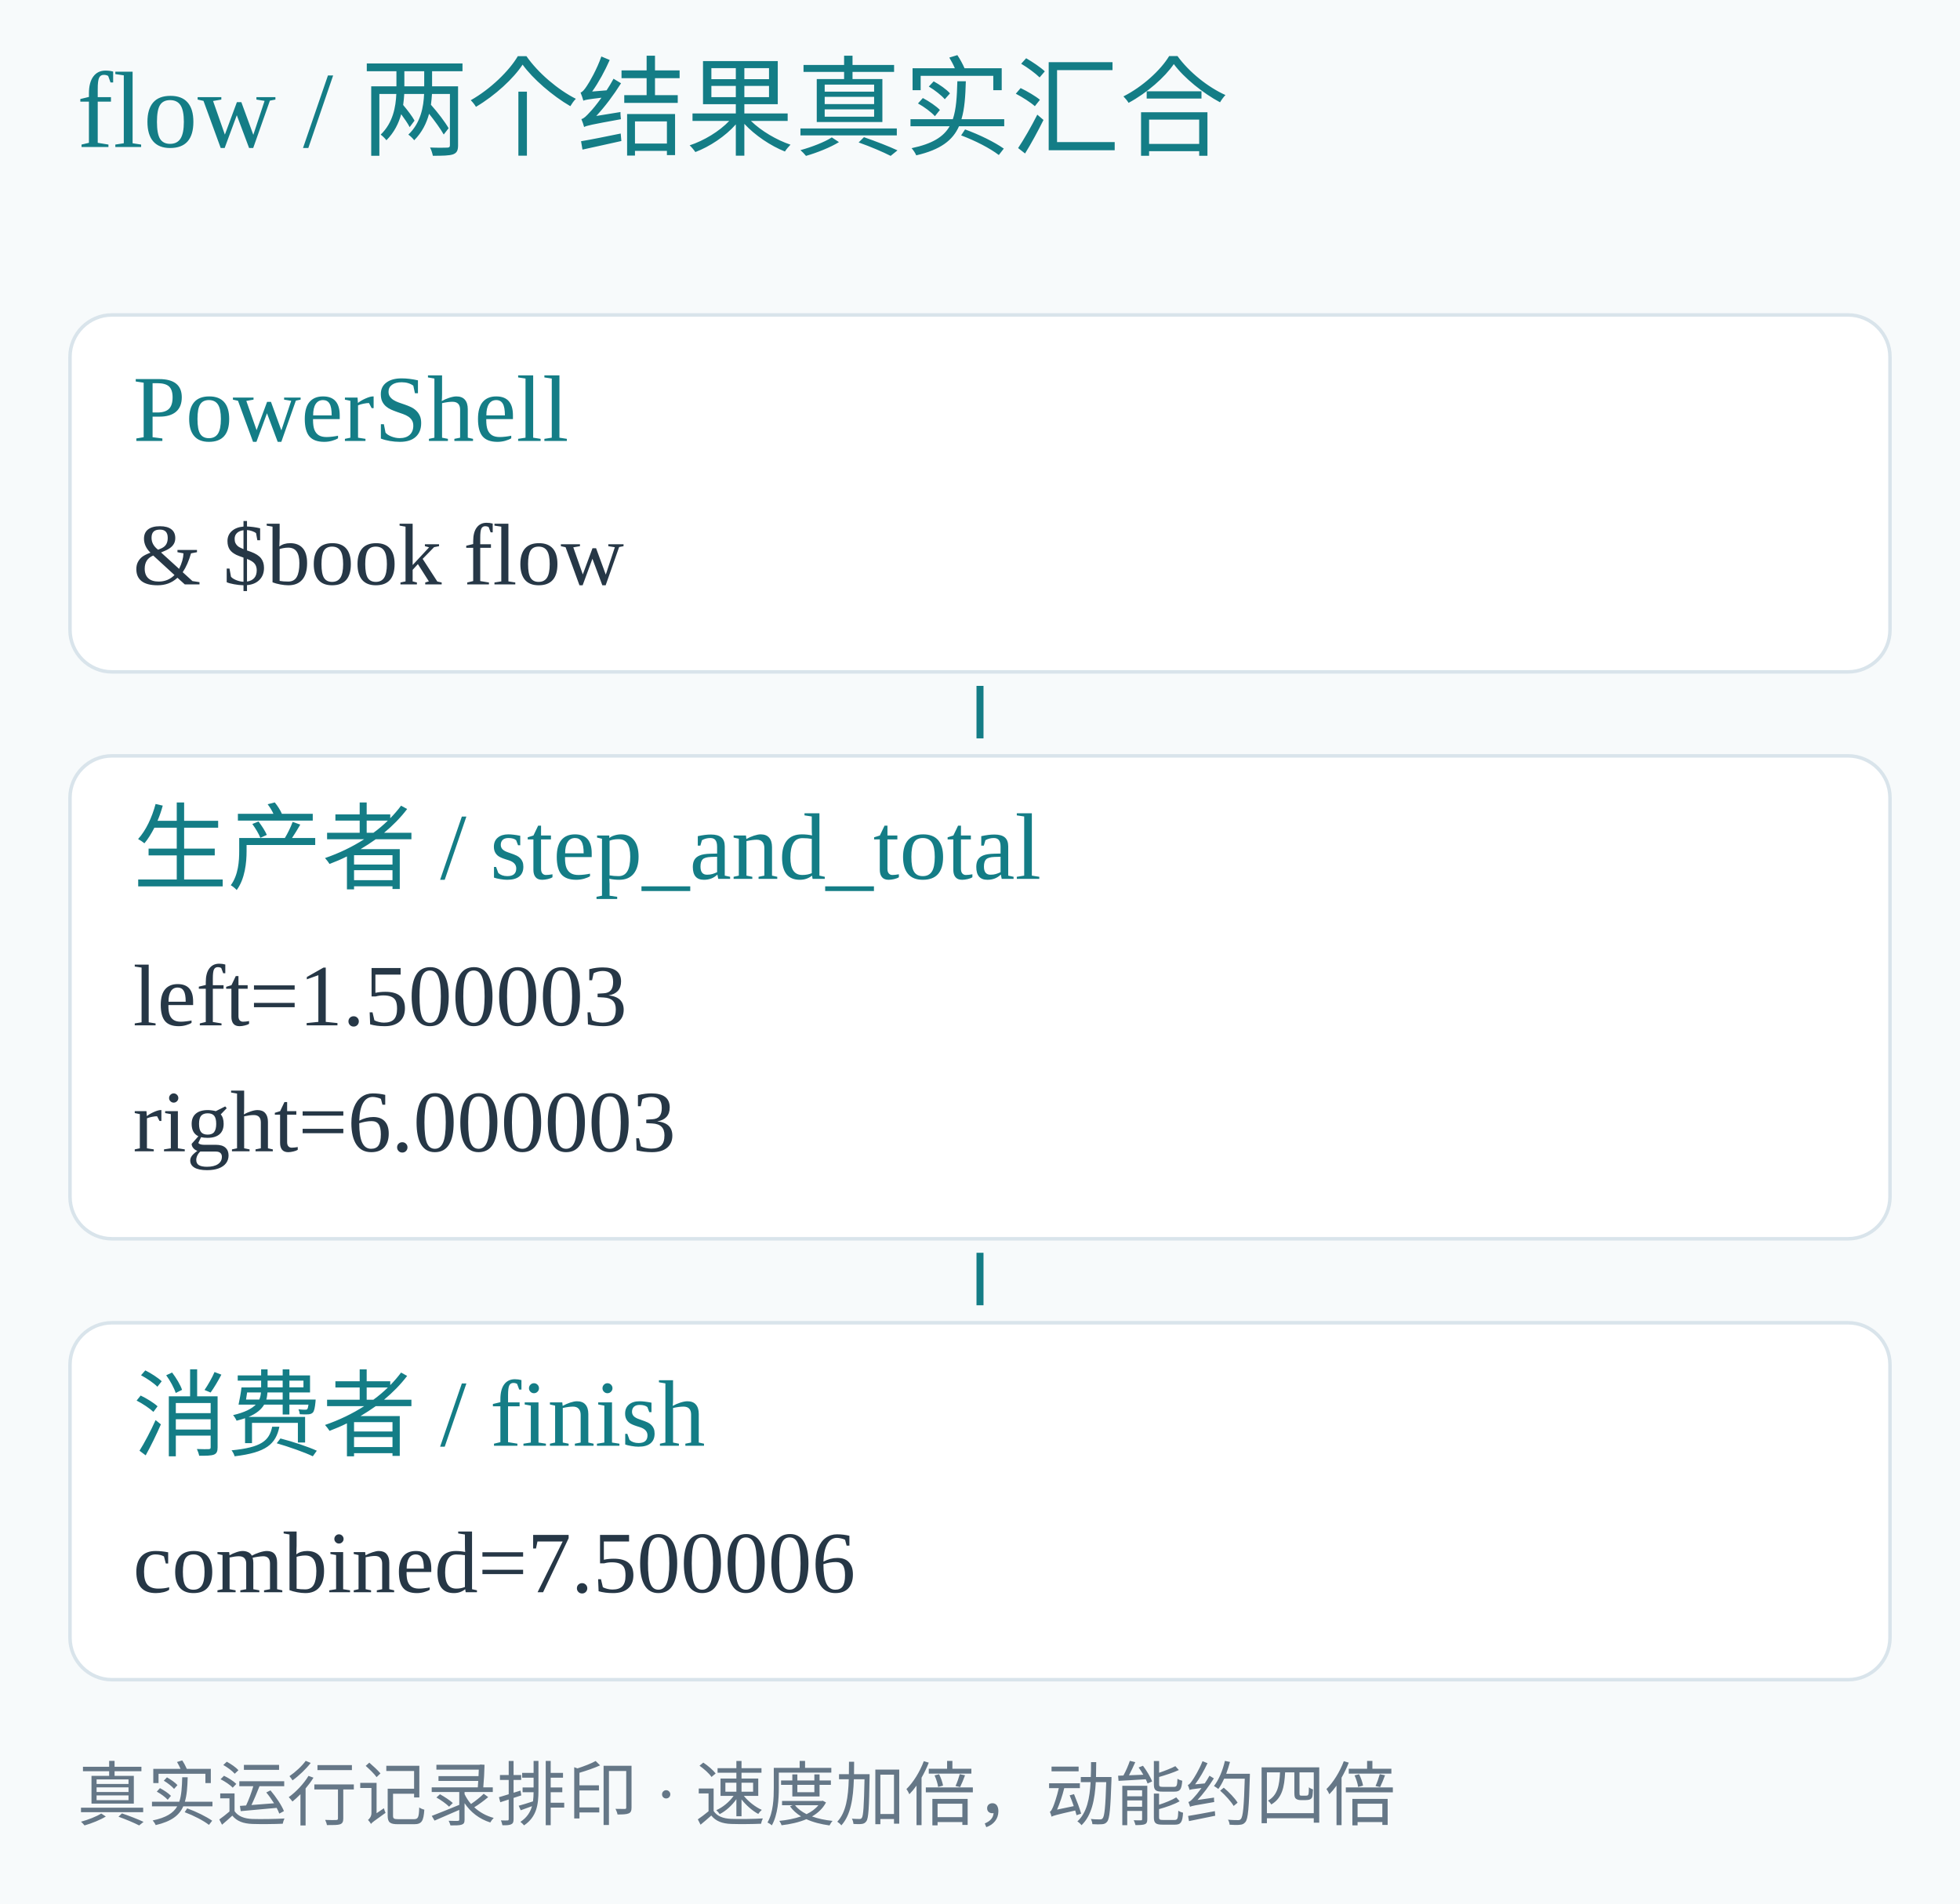
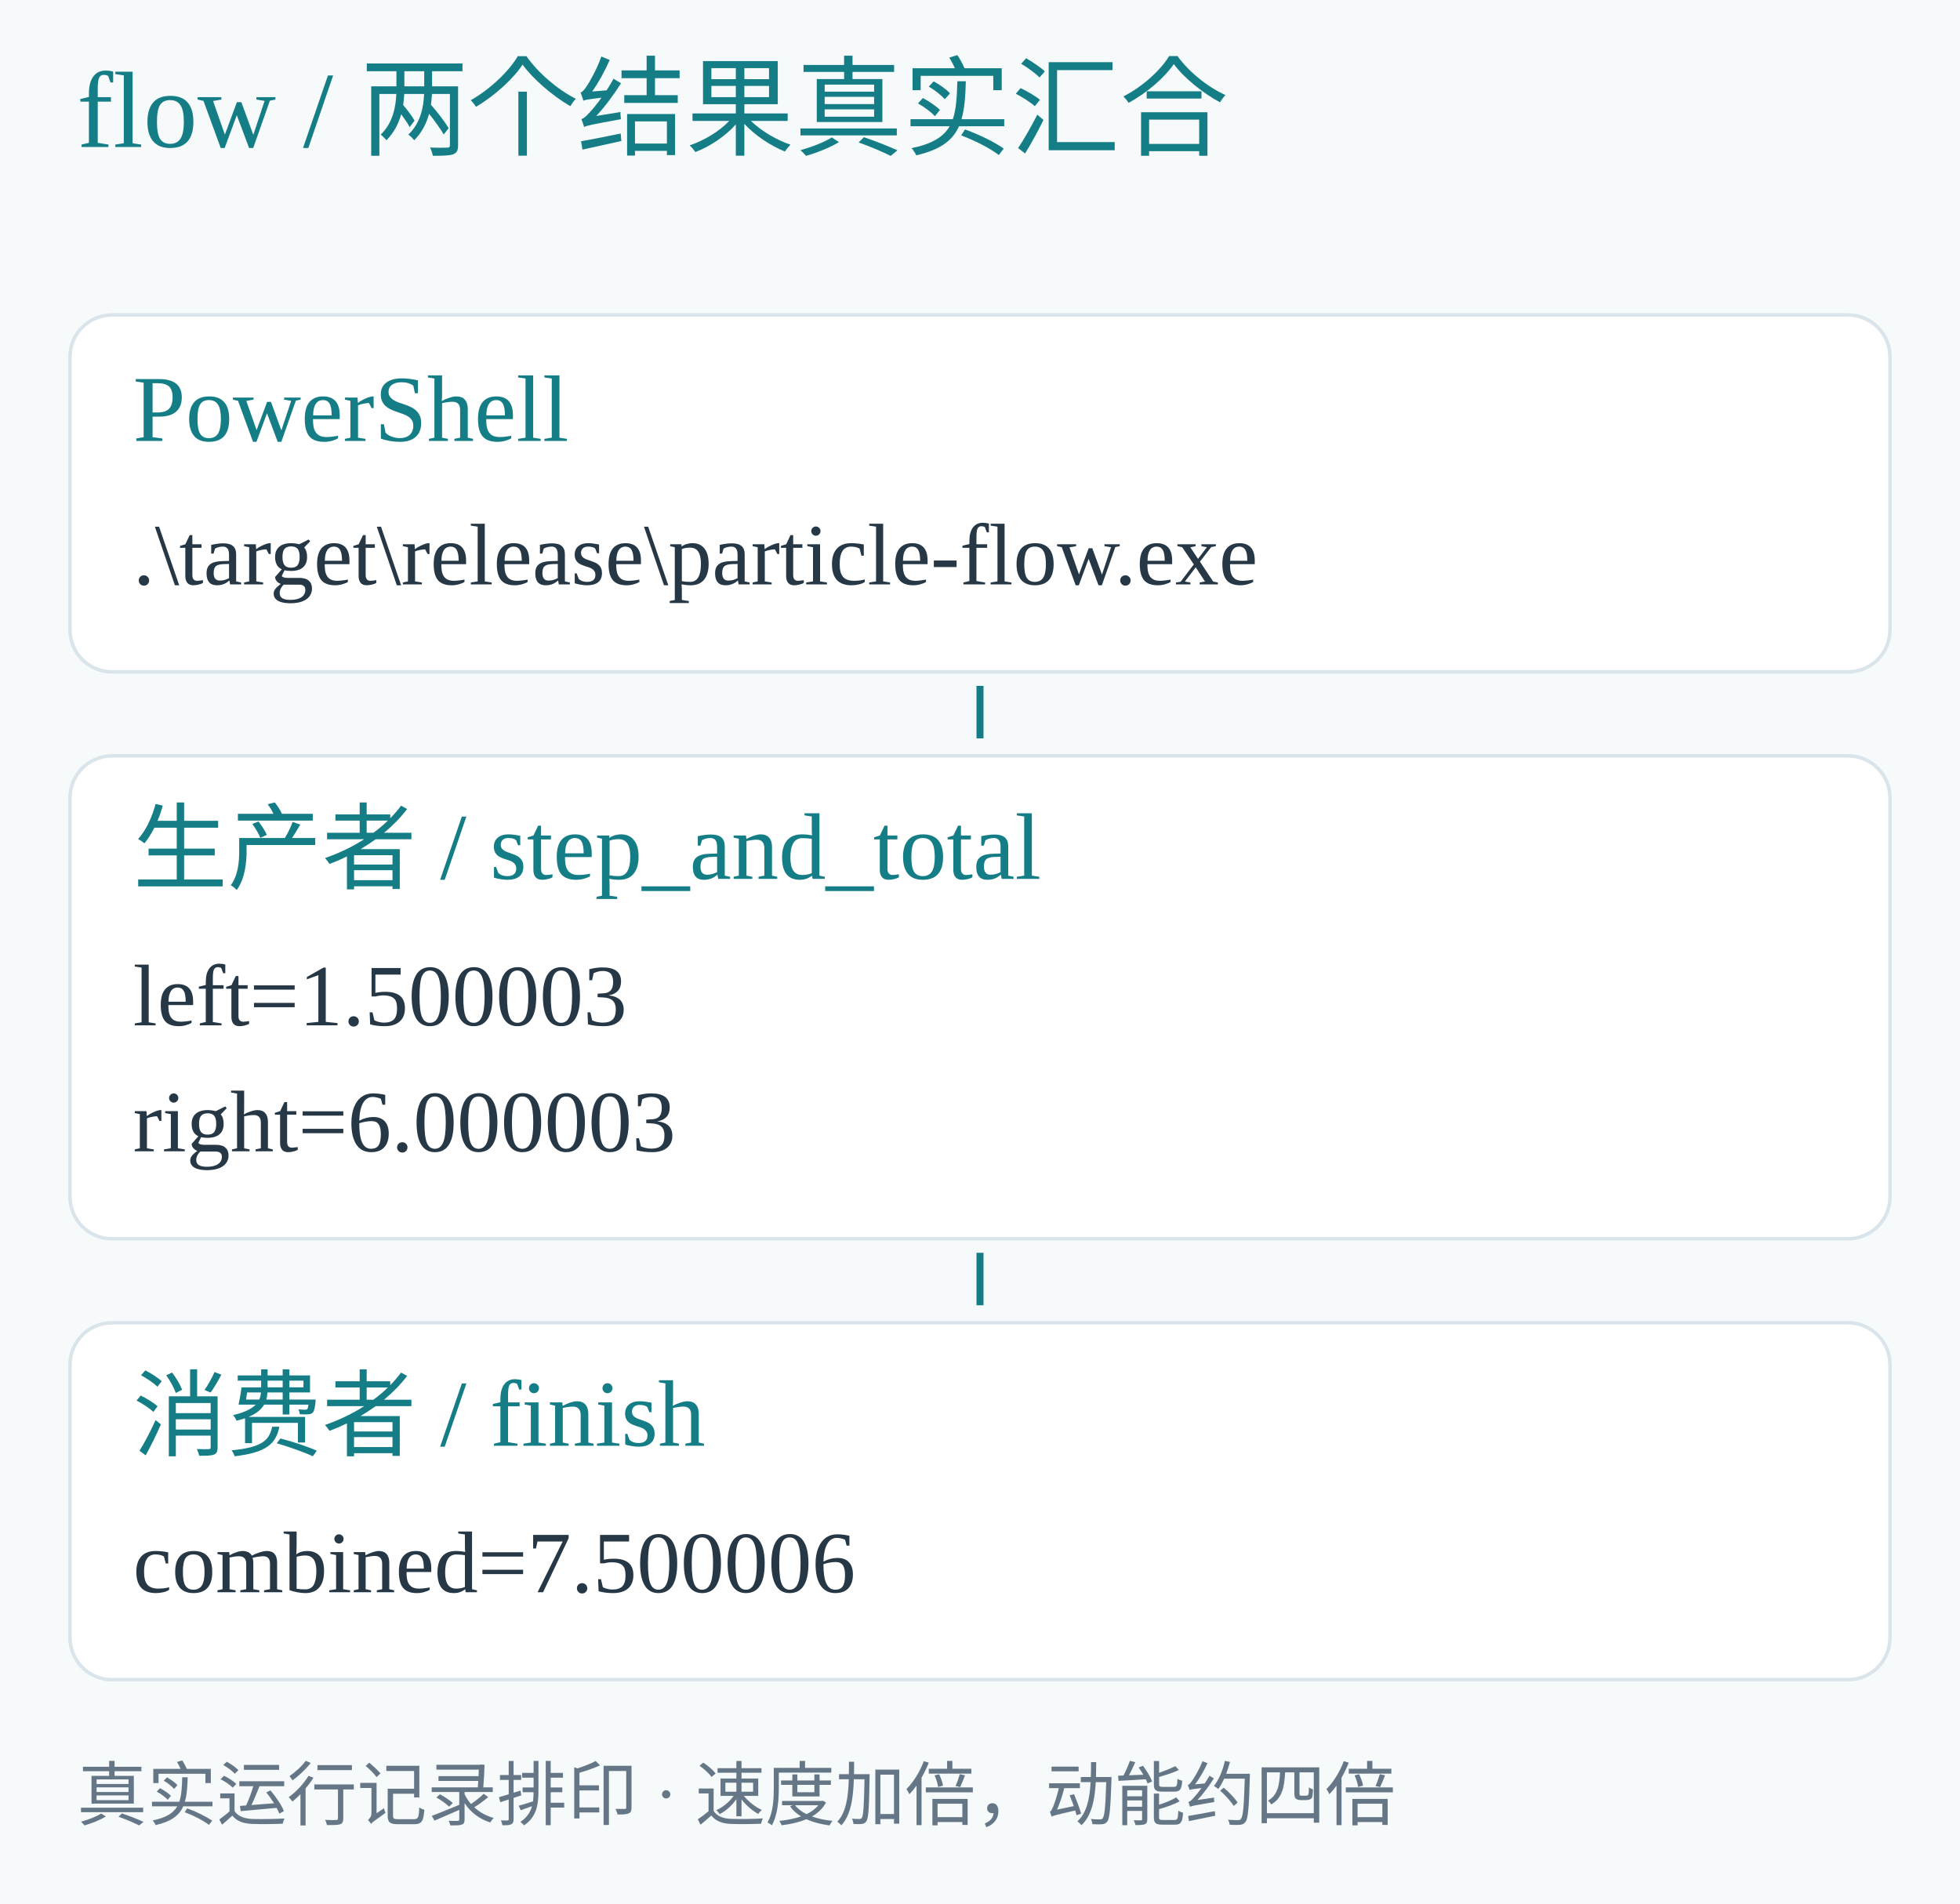
<svg xmlns="http://www.w3.org/2000/svg" width="560" height="544" viewBox="0 0 560 544">
  <rect x="0" y="0" width="560" height="544" rx="0" fill="#f7fafb" stroke="#f7fafb" />
  <text x="22" y="42" fill="#147d86" font-size="31">flow / 两个结果真实汇合</text>
  <rect x="20" y="90" width="520" height="102" rx="12" fill="#ffffff" stroke="#d9e4eb" />
  <text x="38" y="126" fill="#147d86" font-size="27">PowerShell</text>
-   <text x="38" y="167" fill="#263746" font-size="25">&amp; $book flow</text>
+   <text x="38" y="167" fill="#263746" font-size="25">.\target\release\particle-flow.exe</text>
  <line x1="280" y1="196" x2="280" y2="211" stroke="#147d86" stroke-width="2" />
  <rect x="20" y="216" width="520" height="138" rx="12" fill="#ffffff" stroke="#d9e4eb" />
  <text x="38" y="252" fill="#147d86" font-size="27">生产者 / step_and_total</text>
  <text x="38" y="293" fill="#263746" font-size="25">left=1.500003</text>
  <text x="38" y="329" fill="#263746" font-size="25">right=6.000003</text>
  <line x1="280" y1="358" x2="280" y2="373" stroke="#147d86" stroke-width="2" />
  <rect x="20" y="378" width="520" height="102" rx="12" fill="#ffffff" stroke="#d9e4eb" />
  <text x="38" y="414" fill="#147d86" font-size="27">消费者 / finish</text>
  <text x="38" y="455" fill="#263746" font-size="25">combined=7.500006</text>
  <text x="22" y="520" fill="#657787" font-size="20">真实运行记录排印 · 速度加倍，动能约四倍</text>
</svg>
